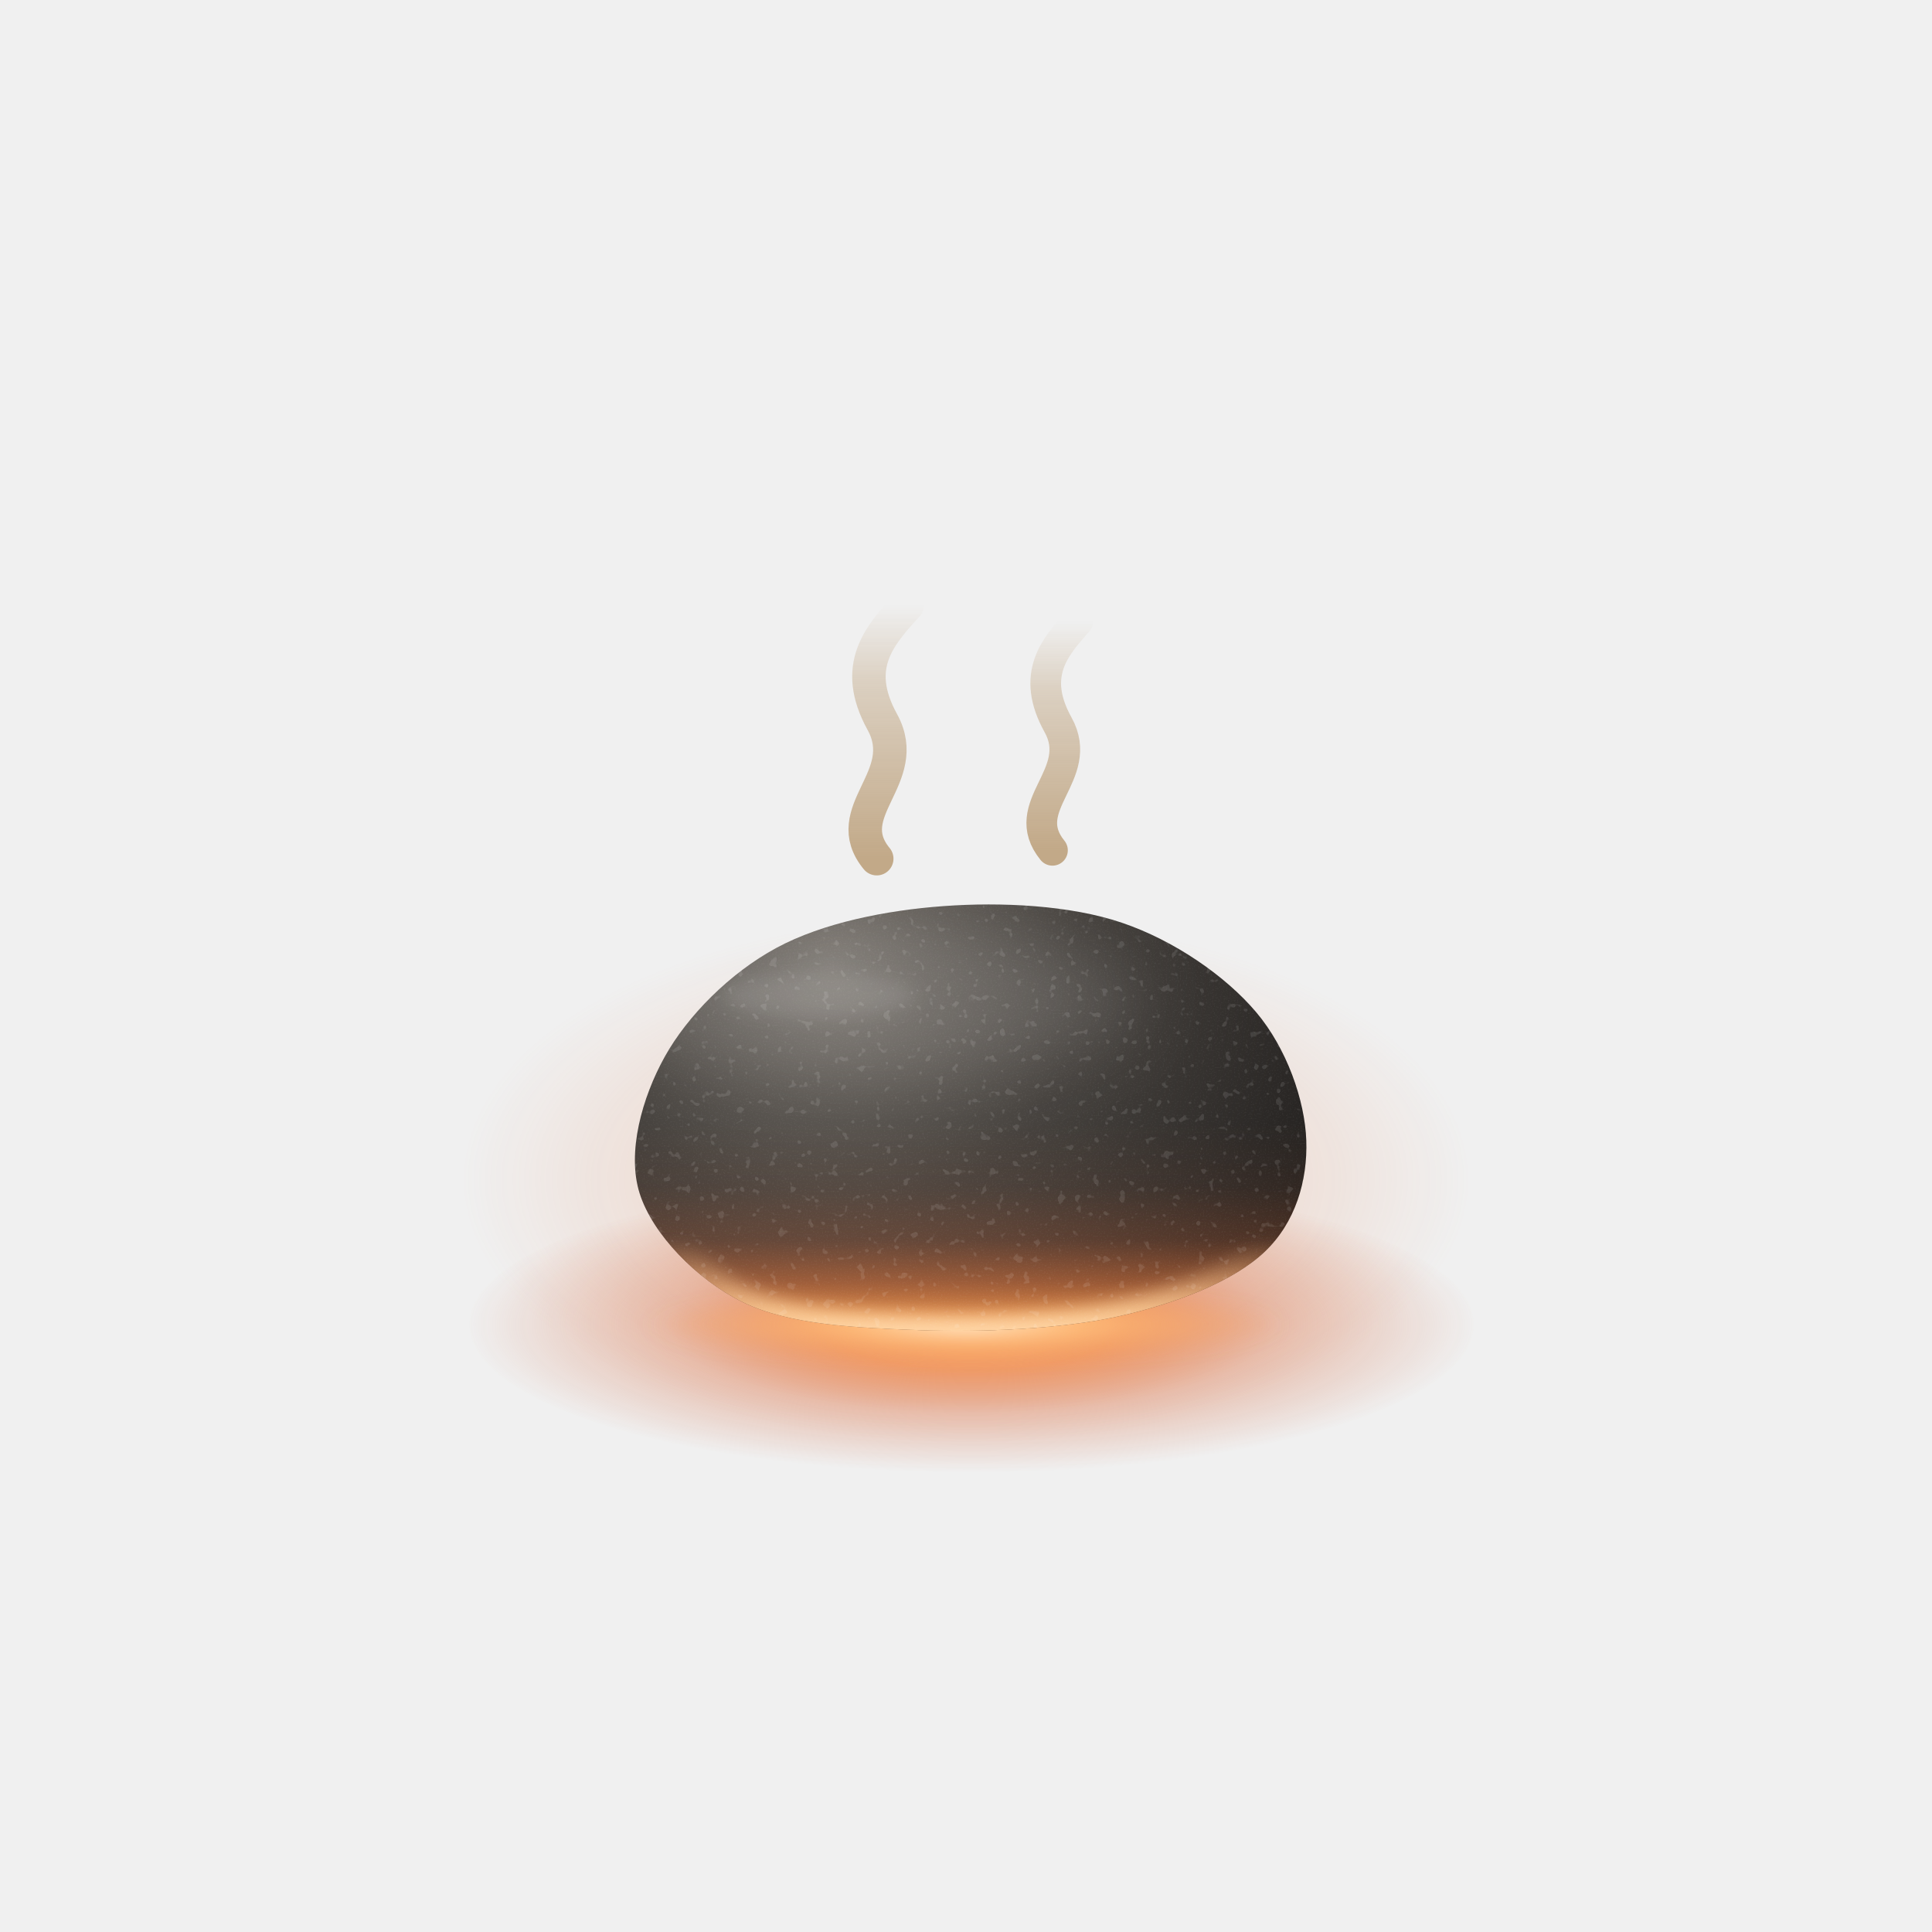
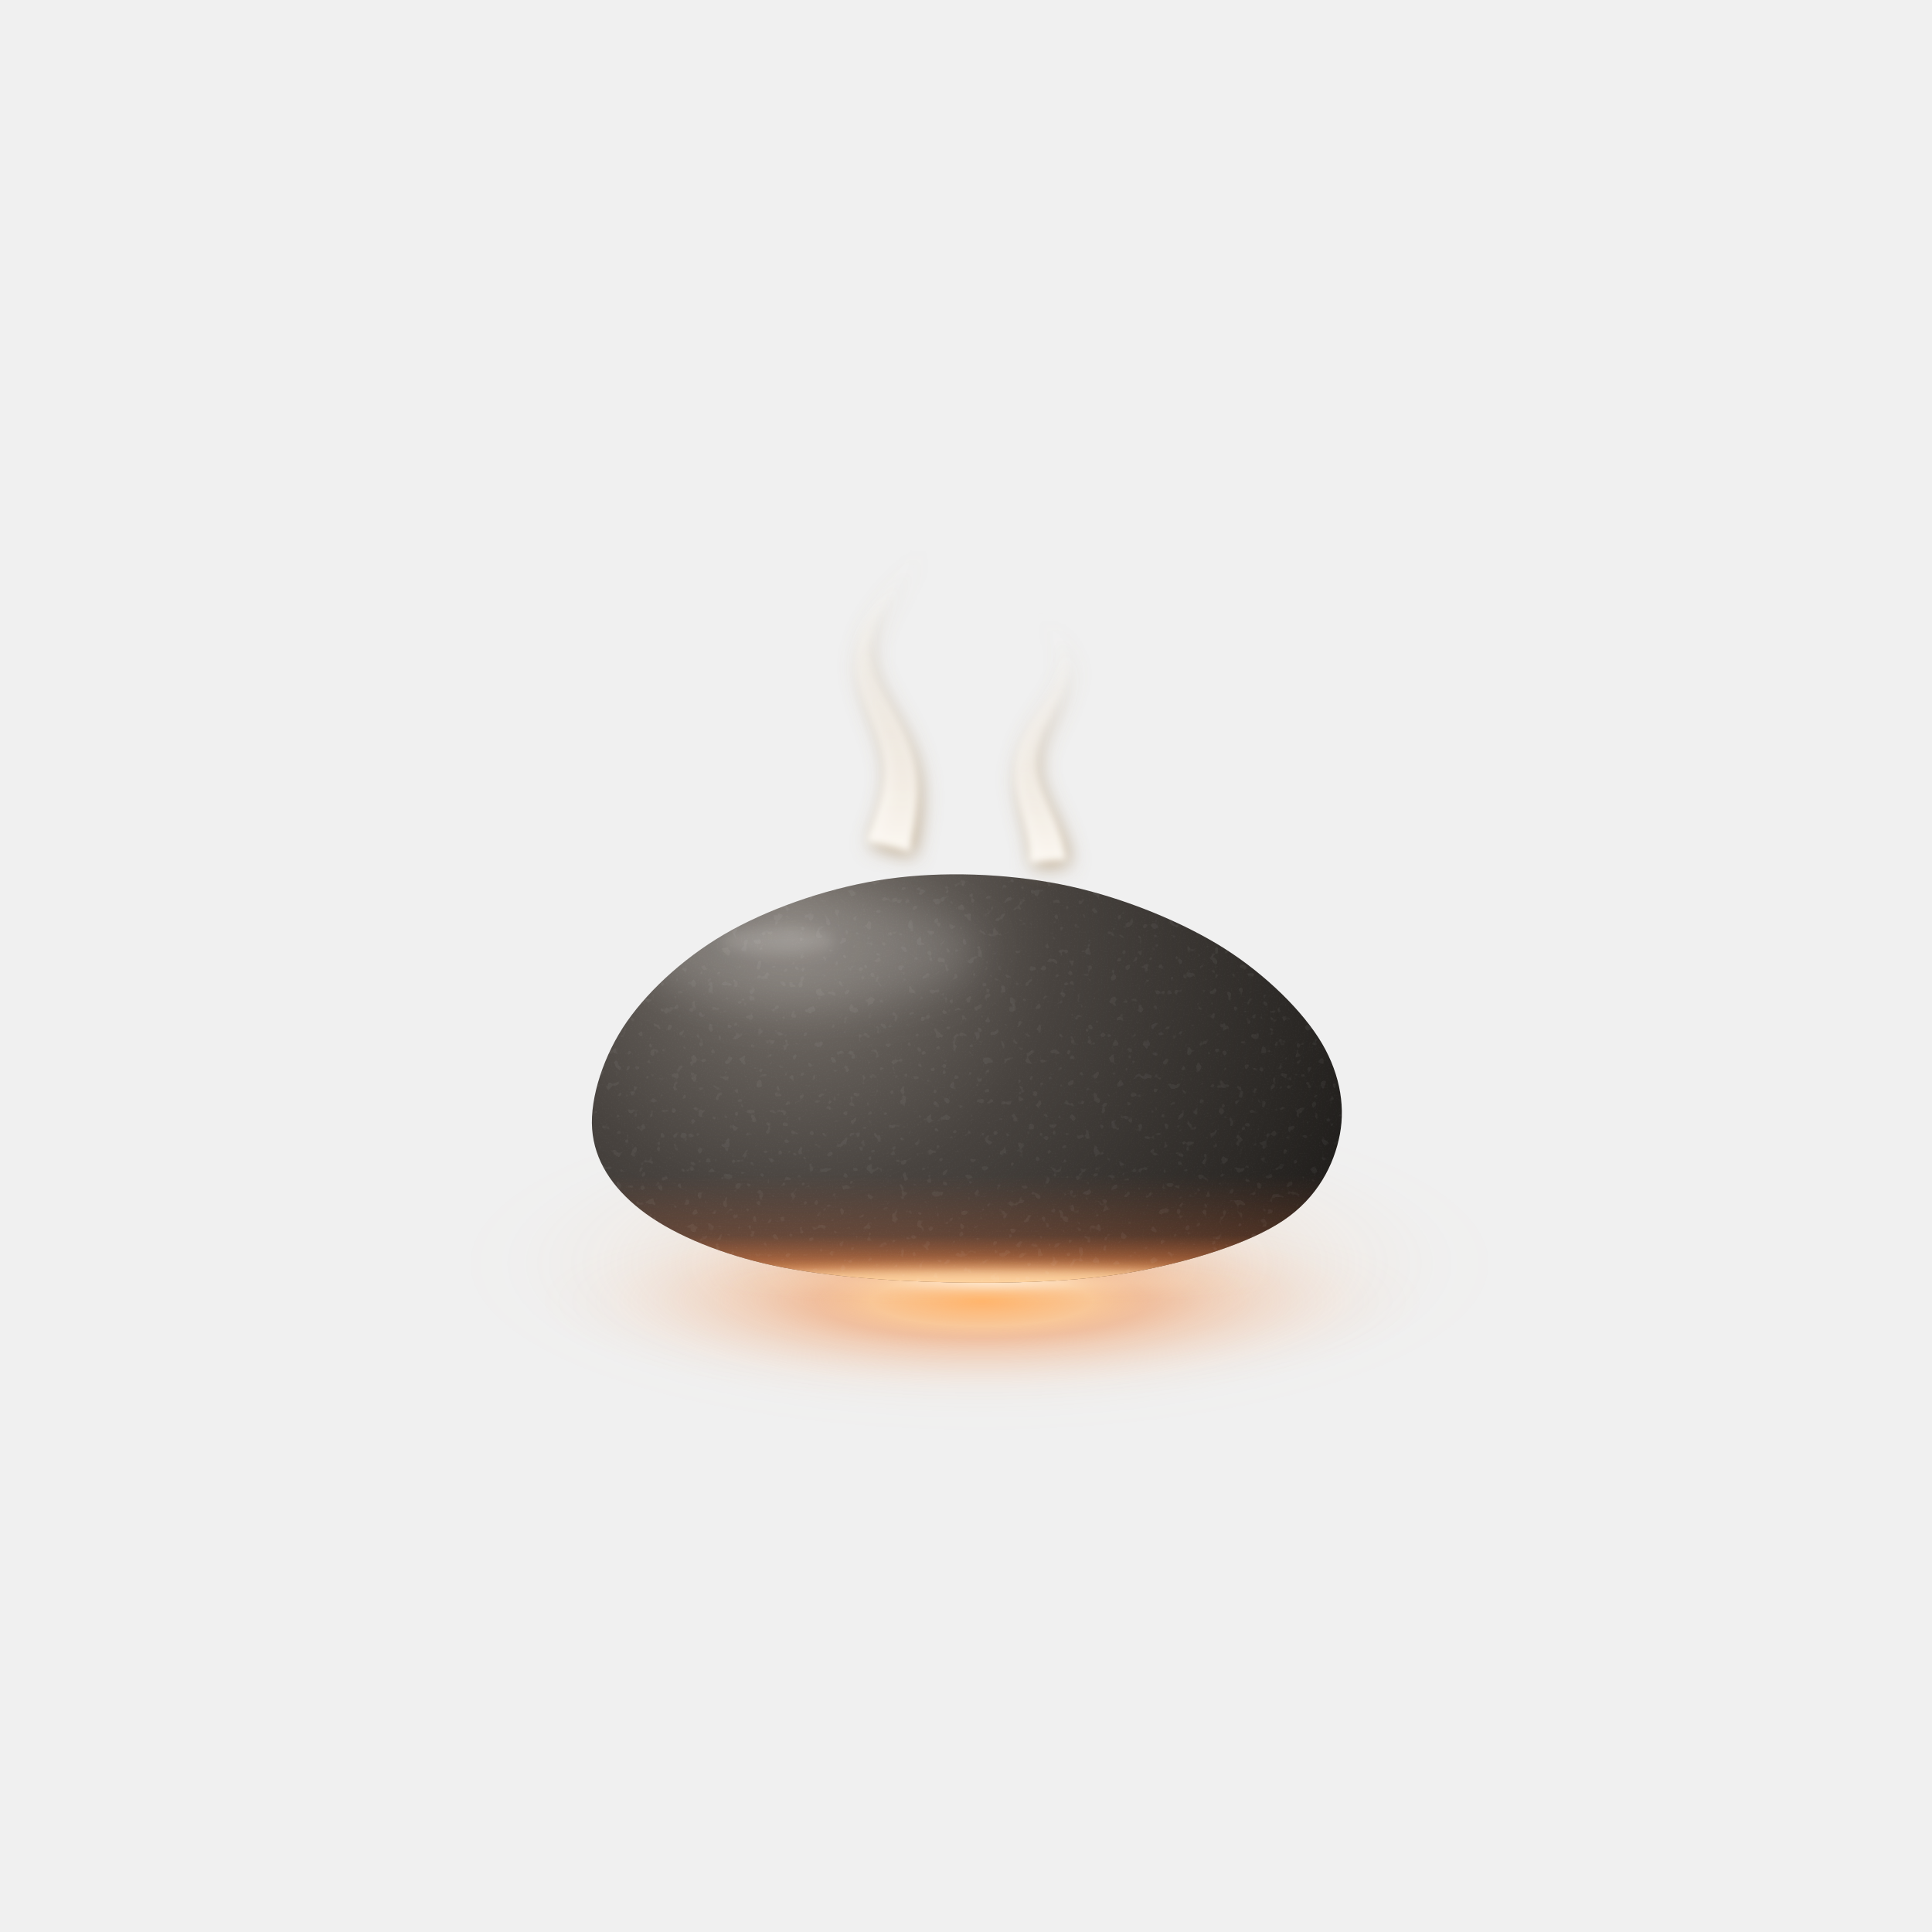
<svg xmlns="http://www.w3.org/2000/svg" width="1024" height="1024" viewBox="0 0 1024 1024">
  <defs>
    <linearGradient id="bg" x1="0" y1="0" x2="0" y2="1">
      <stop offset="0" stop-color="#F4EDE2" />
      <stop offset="1" stop-color="#ECE1CF" />
    </linearGradient>
-     <radialGradient id="stone" cx="420" cy="486" r="430" gradientUnits="userSpaceOnUse">
-       <stop offset="0" stop-color="#77726C" />
-       <stop offset=".42" stop-color="#46423E" />
-       <stop offset=".78" stop-color="#2B2826" />
+     <radialGradient id="stone" cx="-130" cy="-110" r="470" gradientUnits="userSpaceOnUse">
+       <stop offset="0" stop-color="#7B756F" />
+       <stop offset=".42" stop-color="#48433F" />
+       <stop offset=".8" stop-color="#2C2926" />
      <stop offset="1" stop-color="#1C1A18" />
    </radialGradient>
-     <linearGradient id="under" x1="0" y1="600" x2="0" y2="752" gradientUnits="userSpaceOnUse">
-       <stop offset="0" stop-color="#E06A35" stop-opacity="0" />
-       <stop offset=".3" stop-color="#E06A35" stop-opacity=".06" />
+     <linearGradient id="under" x1="0" y1="70" x2="0" y2="152" gradientUnits="userSpaceOnUse">
+       <stop offset="0" stop-color="#D9612F" stop-opacity="0" />
      <stop offset=".55" stop-color="#E06A35" stop-opacity=".22" />
-       <stop offset=".75" stop-color="#EE7C3E" stop-opacity=".55" />
-       <stop offset=".9" stop-color="#F8994F" stop-opacity=".85" />
-       <stop offset="1" stop-color="#FFB878" stop-opacity="1" />
+       <stop offset=".85" stop-color="#F08848" stop-opacity=".7" />
+       <stop offset="1" stop-color="#FFC284" stop-opacity="1" />
    </linearGradient>
-     <linearGradient id="rim" x1="0" y1="600" x2="0" y2="752" gradientUnits="userSpaceOnUse">
-       <stop offset=".55" stop-color="#FFC890" stop-opacity="0" />
-       <stop offset="1" stop-color="#FFD8A8" stop-opacity="1" />
-     </linearGradient>
-     <radialGradient id="glow" cx=".5" cy=".5" r=".5">
-       <stop offset="0" stop-color="#FFB46C" stop-opacity="1" />
-       <stop offset=".3" stop-color="#F08848" stop-opacity=".8" />
-       <stop offset=".6" stop-color="#D9612F" stop-opacity=".34" />
-       <stop offset="1" stop-color="#C9542A" stop-opacity="0" />
+     <radialGradient id="spill" cx=".5" cy=".5" r=".5">
+       <stop offset="0.000" stop-color="#F2A35E" stop-opacity="0.480" />
+       <stop offset="0.125" stop-color="#F2A35E" stop-opacity="0.367" />
+       <stop offset="0.250" stop-color="#F2A35E" stop-opacity="0.270" />
+       <stop offset="0.375" stop-color="#F2A35E" stop-opacity="0.188" />
+       <stop offset="0.500" stop-color="#F2A35E" stop-opacity="0.120" />
+       <stop offset="0.625" stop-color="#F2A35E" stop-opacity="0.068" />
+       <stop offset="0.750" stop-color="#F2A35E" stop-opacity="0.030" />
+       <stop offset="0.875" stop-color="#F2A35E" stop-opacity="0.007" />
+       <stop offset="1.000" stop-color="#F2A35E" stop-opacity="0.000" />
+     </radialGradient>
+     <radialGradient id="floor" cx=".5" cy=".5" r=".5">
+       <stop offset="0.000" stop-color="#FFB46C" stop-opacity="1.000" />
+       <stop offset="0.125" stop-color="#FFB46C" stop-opacity="0.766" />
+       <stop offset="0.250" stop-color="#FFB46C" stop-opacity="0.563" />
+       <stop offset="0.375" stop-color="#F08848" stop-opacity="0.391" />
+       <stop offset="0.500" stop-color="#F08848" stop-opacity="0.250" />
+       <stop offset="0.625" stop-color="#F08848" stop-opacity="0.141" />
+       <stop offset="0.750" stop-color="#F08848" stop-opacity="0.063" />
+       <stop offset="0.875" stop-color="#F08848" stop-opacity="0.016" />
+       <stop offset="1.000" stop-color="#F08848" stop-opacity="0.000" />
    </radialGradient>
    <radialGradient id="core" cx=".5" cy=".5" r=".5">
-       <stop offset="0" stop-color="#FFF0D8" stop-opacity="1" />
-       <stop offset=".35" stop-color="#FFC07E" stop-opacity=".9" />
-       <stop offset="1" stop-color="#F59A58" stop-opacity="0" />
-     </radialGradient>
-     <radialGradient id="spill" cx=".5" cy=".5" r=".5">
-       <stop offset="0" stop-color="#F2A35E" stop-opacity=".42" />
-       <stop offset=".55" stop-color="#E8763C" stop-opacity=".16" />
-       <stop offset="1" stop-color="#E0703A" stop-opacity="0" />
+       <stop offset="0.000" stop-color="#FFF4E4" stop-opacity="1.000" />
+       <stop offset="0.125" stop-color="#FFF4E4" stop-opacity="0.766" />
+       <stop offset="0.250" stop-color="#FFF4E4" stop-opacity="0.563" />
+       <stop offset="0.375" stop-color="#FFE2BC" stop-opacity="0.391" />
+       <stop offset="0.500" stop-color="#FFE2BC" stop-opacity="0.250" />
+       <stop offset="0.625" stop-color="#FFE2BC" stop-opacity="0.141" />
+       <stop offset="0.750" stop-color="#FFE2BC" stop-opacity="0.063" />
+       <stop offset="0.875" stop-color="#FFE2BC" stop-opacity="0.016" />
+       <stop offset="1.000" stop-color="#FFE2BC" stop-opacity="0.000" />
    </radialGradient>
    <linearGradient id="wisp" x1="0" y1="1" x2="0" y2="0">
-       <stop offset="0" stop-color="#C2A988" stop-opacity="1" />
-       <stop offset=".7" stop-color="#C2A988" stop-opacity=".45" />
-       <stop offset="1" stop-color="#C2A988" stop-opacity="0" />
+       <stop offset="0" stop-color="#FFFCF7" stop-opacity=".95" />
+       <stop offset=".5" stop-color="#FFFCF7" stop-opacity=".55" />
+       <stop offset="1" stop-color="#FFFCF7" stop-opacity="0" />
    </linearGradient>
-     <filter id="b6" x="-50%" y="-50%" width="200%" height="200%">
-       <feGaussianBlur stdDeviation="6" />
+     <linearGradient id="wispShade" x1="0" y1="1" x2="0" y2="0">
+       <stop offset="0" stop-color="#A98F6B" stop-opacity=".8" />
+       <stop offset=".6" stop-color="#A98F6B" stop-opacity=".34" />
+       <stop offset="1" stop-color="#B9A383" stop-opacity="0" />
+     </linearGradient>
+     <linearGradient id="wispBold" x1="0" y1="1" x2="0" y2="0">
+       <stop offset="0" stop-color="#CDBA9C" stop-opacity="1" />
+       <stop offset="1" stop-color="#CDBA9C" stop-opacity=".55" />
+     </linearGradient>
+     <filter id="b3" x="-50%" y="-50%" width="200%" height="200%">
+       <feGaussianBlur stdDeviation="3" />
    </filter>
-     <filter id="b12" x="-50%" y="-50%" width="200%" height="200%">
-       <feGaussianBlur stdDeviation="12" />
+     <filter id="b5" x="-50%" y="-50%" width="200%" height="200%">
+       <feGaussianBlur stdDeviation="5" />
    </filter>
-     <filter id="b24" x="-50%" y="-50%" width="200%" height="200%">
-       <feGaussianBlur stdDeviation="24" />
+     <filter id="b8" x="-50%" y="-50%" width="200%" height="200%">
+       <feGaussianBlur stdDeviation="8" />
    </filter>
-     <filter id="grain" x="0" y="0" width="100%" height="100%">
+     <filter id="b16" x="-50%" y="-50%" width="200%" height="200%">
+       <feGaussianBlur stdDeviation="16" />
+     </filter>
+     <filter id="speck" x="0" y="0" width="100%" height="100%">
      <feTurbulence type="fractalNoise" baseFrequency=".9" numOctaves="2" seed="7" />
      <feColorMatrix values="0 0 0 0 1  0 0 0 0 1  0 0 0 0 1  0 0 0 1.6 -0.85" />
    </filter>
    <filter id="fleck" x="0" y="0" width="100%" height="100%">
      <feTurbulence type="fractalNoise" baseFrequency=".16" numOctaves="2" seed="11" />
      <feColorMatrix values="0 0 0 0 1  0 0 0 0 1  0 0 0 0 1  0 0 0 14 -9.2" />
    </filter>
-     <path id="sp" d="M282.0 650.0C272.7 620.7 283.7 581.3 300.0 552.0C316.3 522.7 346.7 492.0 380.0 474.0C413.3 456.0 458.7 447.0 500.0 444.0C541.3 441.0 590.7 443.3 628.0 456.0C665.3 468.7 702.0 494.0 724.0 520.0C746.0 546.0 759.0 583.3 760.0 612.0C761.0 640.7 752.3 671.0 730.0 692.0C707.7 713.0 667.3 728.7 626.0 738.0C584.7 747.3 527.0 749.7 482.0 748.0C437.0 746.3 389.3 744.3 356.0 728.0C322.7 711.7 291.3 679.3 282.0 650.0Z" />
+     <path id="sp" d="M-278.0 36.0C-279.7 12.7 -269.3 -19.3 -252.0 -44.0C-234.7 -68.7 -206.3 -94.3 -174.0 -112.0C-141.7 -129.7 -98.7 -144.3 -58.0 -150.0C-17.3 -155.7 29.3 -154.0 70.0 -146.0C110.7 -138.0 154.0 -121.0 186.0 -102.0C218.0 -83.0 246.7 -55.7 262.0 -32.0C277.3 -8.3 282.3 17.3 278.0 40.0C273.7 62.7 261.3 87.0 236.0 104.0C210.7 121.0 167.7 134.3 126.0 142.0C84.3 149.7 32.0 151.0 -14.0 150.0C-60.0 149.0 -112.0 145.0 -150.0 136.0C-188.0 127.0 -220.7 112.7 -242.0 96.0C-263.3 79.3 -276.3 59.3 -278.0 36.0Z" />
    <clipPath id="sc">
      <use href="#sp" />
    </clipPath>
  </defs>
-   <g transform="translate(512 600) scale(0.7392) translate(-516 -606)">
-     <ellipse cx="516" cy="640" rx="360" ry="190" fill="url(#spill)" />
-     <ellipse cx="520" cy="744" rx="360" ry="106" fill="url(#glow)" />
-     <ellipse cx="516" cy="744" rx="230" ry="26" fill="url(#core)" filter="url(#b6)" />
-     <use href="#sp" fill="url(#stone)" />
-     <g clip-path="url(#sc)">
-       <rect x="200" y="540" width="640" height="230" fill="url(#under)" />
-       <use href="#sp" fill="none" stroke="url(#rim)" stroke-width="22" filter="url(#b6)" />
-       <ellipse cx="452" cy="512" rx="190" ry="54" fill="#FFFFFF" opacity=".12" filter="url(#b24)" />
-       <ellipse cx="410" cy="508" rx="70" ry="16" fill="#FFFFFF" opacity=".1" filter="url(#b6)" />
-       <rect x="230" y="420" width="580" height="340" filter="url(#grain)" opacity=".09" />
-       <rect x="230" y="420" width="580" height="340" filter="url(#fleck)" opacity=".1" />
+   <g transform="translate(512 512) scale(0.66) translate(-512 -512)">
+     <g transform="translate(512 604) scale(1.08)">
+       <ellipse cx="10" cy="136" rx="390" ry="128" fill="url(#spill)" />
+       <ellipse cx="12" cy="164" rx="330" ry="74" fill="url(#floor)" />
+       <ellipse cx="18" cy="150" rx="220" ry="13" fill="url(#core)" filter="url(#b3)" />
+       <use href="#sp" fill="url(#stone)" />
+       <g clip-path="url(#sc)">
+         <rect x="-300" y="70" width="600" height="90" fill="url(#under)" />
+         <ellipse cx="18" cy="154" rx="250" ry="14" fill="#FFD7A6" opacity="0.85" filter="url(#b5)" />
+         <ellipse cx="-118" cy="-96" rx="128" ry="42" fill="#FFFFFF" opacity=".15" filter="url(#b16)" />
+         <ellipse cx="-140" cy="-104" rx="42" ry="10" fill="#FFFFFF" opacity=".14" filter="url(#b5)" />
+         <rect x="-290" y="-160" width="580" height="320" filter="url(#speck)" opacity=".05" />
+         <rect x="-290" y="-160" width="580" height="320" filter="url(#fleck)" opacity=".05" />
+       </g>
    </g>
-     <g fill="none" stroke="url(#wisp)" stroke-linecap="round">
-       <path d="M452 410c-28-34 26-58 4-98s-2-62 18-84" stroke-width="24" />
-       <path d="M578 404c-26-32 24-54 4-90s-2-56 14-74" stroke-width="22" />
+     <g fill="url(#wispShade)" filter="url(#b8)" transform="translate(3 4)">
+       <path d="M467.0 420.4L467.9 415.1L468.8 409.9L469.8 404.5L470.7 399.0L471.6 393.4L472.3 387.6L472.9 381.8L473.3 375.9L473.4 369.9L473.1 363.9L472.5 357.9L471.6 352.0L470.3 346.1L468.6 340.2L466.7 334.5L464.4 328.9L461.9 323.5L459.3 318.1L456.5 312.9L453.7 307.7L450.9 302.7L448.1 297.7L445.5 292.8L443.1 288.0L440.9 283.3L439.0 278.6L437.4 273.9L436.2 269.3L435.4 264.7L435.0 260.0L435.1 255.3L435.6 250.5L436.6 245.6L438.0 240.6L440.0 235.5L442.3 230.3L445.0 225.0L448.0 219.7L451.1 214.4L454.4 209.0L457.8 203.6L461.0 198.2L464.1 192.7L466.9 187.3L469.4 181.9L471.4 176.6L472.9 171.3L473.8 166.0L473.8 166.0L472.5 171.2L470.5 176.3L468.1 181.3L465.1 186.3L461.9 191.3L458.3 196.3L454.5 201.4L450.7 206.4L446.8 211.4L443.0 216.5L439.3 221.6L435.9 226.7L432.8 232.0L430.0 237.3L427.6 242.7L425.7 248.2L424.3 253.8L423.4 259.5L423.0 265.3L423.2 271.0L423.8 276.8L424.9 282.6L426.3 288.3L428.0 294.0L429.9 299.6L432.0 305.1L434.1 310.6L436.2 315.9L438.2 321.2L440.0 326.4L441.7 331.4L443.1 336.4L444.2 341.2L445.1 345.9L445.7 350.5L445.9 355.0L445.9 359.5L445.6 363.9L445.0 368.3L444.3 372.8L443.2 377.3L442.0 381.9L440.6 386.5L439.0 391.3L437.4 396.2L435.6 401.3L433.8 406.4L432.1 411.6Z" />
+       <path d="M592.6 426.8L591.9 422.2L590.9 417.4L589.8 412.6L588.4 407.9L586.8 403.3L585.1 398.7L583.4 394.3L581.5 390.0L579.7 385.8L577.9 381.7L576.1 377.7L574.5 373.8L573.0 370.0L571.7 366.2L570.6 362.5L569.7 358.9L569.0 355.3L568.6 351.7L568.5 348.1L568.7 344.4L569.2 340.7L570.0 336.8L571.0 332.8L572.4 328.8L574.0 324.6L575.9 320.4L577.9 316.1L580.1 311.7L582.3 307.3L584.4 302.9L586.5 298.3L588.4 293.8L590.1 289.2L591.5 284.6L592.5 280.0L593.1 275.4L593.2 270.8L592.8 266.3L592.0 261.8L590.6 257.5L588.8 253.1L586.6 248.9L584.0 244.7L581.0 240.5L577.8 236.4L574.4 232.3L570.9 228.1L567.3 224.0L567.3 224.0L570.6 228.4L573.8 232.7L576.8 237.1L579.6 241.5L582.1 245.8L584.1 250.1L585.8 254.4L586.9 258.5L587.7 262.7L587.9 266.7L587.7 270.7L587.0 274.6L586.0 278.5L584.6 282.4L582.8 286.3L580.8 290.2L578.4 294.2L575.9 298.1L573.3 302.2L570.6 306.3L567.8 310.4L565.1 314.6L562.5 318.9L560.1 323.2L557.9 327.7L555.9 332.2L554.2 336.8L552.8 341.6L551.8 346.4L551.2 351.3L550.9 356.2L551.0 361.1L551.4 366.0L552.0 370.8L552.9 375.5L553.9 380.2L555.0 384.8L556.2 389.3L557.4 393.7L558.5 398.0L559.6 402.2L560.5 406.3L561.3 410.2L562.0 414.1L562.4 417.9L562.7 421.6L562.8 425.3L562.7 429.2Z" />
+     </g>
+     <g fill="url(#wisp)" filter="url(#b3)">
+       <path d="M467.0 420.4L467.9 415.1L468.8 409.9L469.8 404.5L470.7 399.0L471.6 393.4L472.3 387.6L472.9 381.8L473.3 375.9L473.4 369.9L473.1 363.9L472.5 357.9L471.6 352.0L470.3 346.1L468.6 340.2L466.7 334.5L464.4 328.9L461.9 323.5L459.3 318.1L456.5 312.9L453.7 307.7L450.9 302.7L448.1 297.7L445.5 292.8L443.1 288.0L440.9 283.3L439.0 278.6L437.4 273.9L436.2 269.3L435.4 264.7L435.0 260.0L435.1 255.3L435.6 250.5L436.6 245.6L438.0 240.6L440.0 235.5L442.3 230.3L445.0 225.0L448.0 219.7L451.1 214.4L454.4 209.0L457.8 203.6L461.0 198.2L464.1 192.7L466.9 187.3L469.4 181.9L471.4 176.6L472.9 171.3L473.8 166.0L473.8 166.0L472.5 171.2L470.5 176.3L468.1 181.3L465.1 186.3L461.9 191.3L458.3 196.3L454.5 201.4L450.7 206.4L446.8 211.4L443.0 216.5L439.3 221.6L435.9 226.7L432.8 232.0L430.0 237.3L427.6 242.7L425.7 248.2L424.3 253.8L423.4 259.5L423.0 265.3L423.2 271.0L423.8 276.8L424.9 282.6L426.3 288.3L428.0 294.0L429.9 299.6L432.0 305.1L434.1 310.6L436.2 315.9L438.2 321.2L440.0 326.4L441.7 331.4L443.1 336.4L444.2 341.2L445.1 345.9L445.7 350.5L445.9 355.0L445.9 359.5L445.6 363.9L445.0 368.3L444.3 372.8L443.2 377.3L442.0 381.9L440.6 386.5L439.0 391.3L437.4 396.2L435.6 401.3L433.8 406.4L432.1 411.6Z" />
+       <path d="M592.6 426.8L591.9 422.2L590.9 417.4L589.8 412.6L588.4 407.9L586.8 403.3L585.1 398.7L583.4 394.3L581.5 390.0L579.7 385.8L577.9 381.7L576.1 377.7L574.5 373.8L573.0 370.0L571.7 366.2L570.6 362.5L569.7 358.9L569.0 355.3L568.6 351.7L568.5 348.1L568.7 344.4L569.2 340.7L570.0 336.8L571.0 332.8L572.4 328.8L574.0 324.6L575.9 320.4L577.9 316.1L580.1 311.7L582.3 307.3L584.4 302.9L586.5 298.3L588.4 293.8L590.1 289.2L591.5 284.6L592.5 280.0L593.1 275.4L593.2 270.8L592.8 266.3L592.0 261.8L590.6 257.5L588.8 253.1L586.6 248.9L584.0 244.7L581.0 240.5L577.8 236.4L574.4 232.3L570.9 228.1L567.3 224.0L567.3 224.0L570.6 228.4L573.8 232.7L576.8 237.1L579.6 241.5L582.1 245.8L584.1 250.1L585.8 254.4L586.9 258.5L587.7 262.7L587.9 266.7L587.7 270.7L587.0 274.6L586.0 278.5L584.6 282.4L582.8 286.3L580.8 290.2L578.4 294.2L575.9 298.1L573.3 302.2L570.6 306.3L567.8 310.4L565.1 314.6L562.5 318.9L560.1 323.2L557.9 327.7L555.9 332.2L554.2 336.8L552.8 341.6L551.8 346.4L551.2 351.3L550.9 356.2L551.0 361.1L551.4 366.0L552.0 370.8L552.9 375.5L553.9 380.2L555.0 384.8L556.2 389.3L557.4 393.7L558.5 398.0L559.6 402.2L560.5 406.3L561.3 410.2L562.0 414.1L562.4 417.9L562.7 421.6L562.8 425.3L562.7 429.2Z" />
    </g>
  </g>
</svg>
